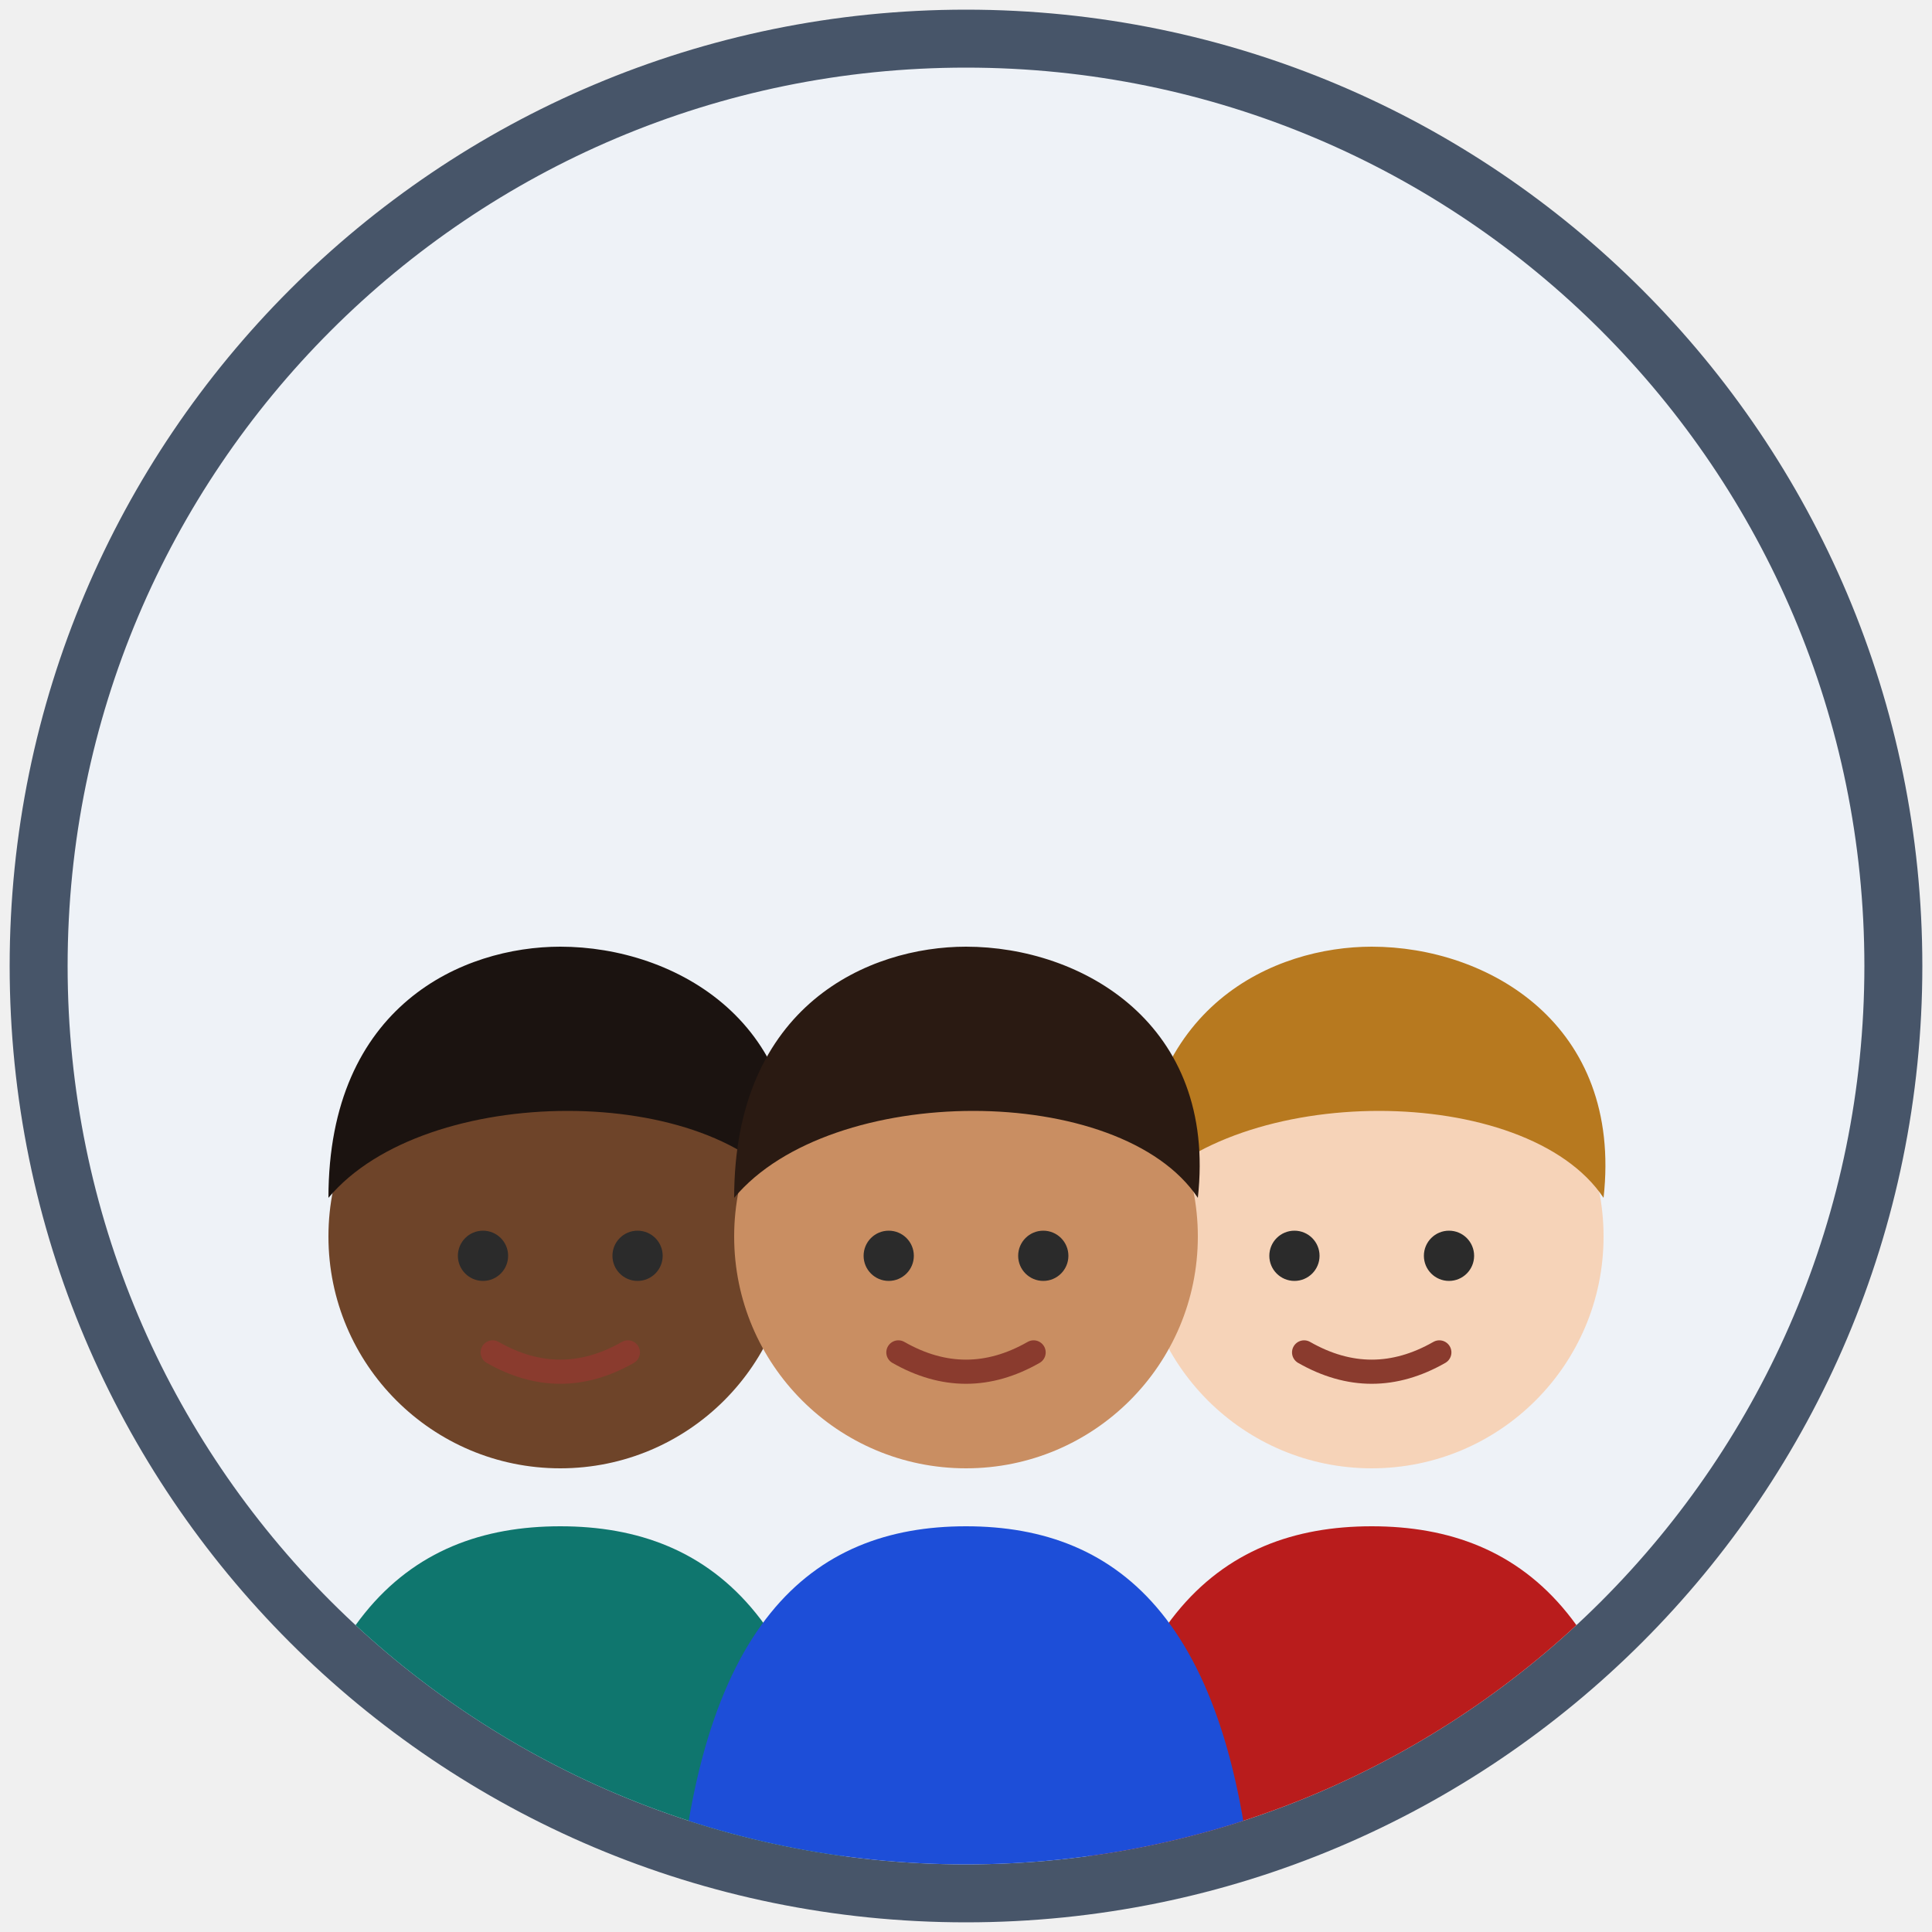
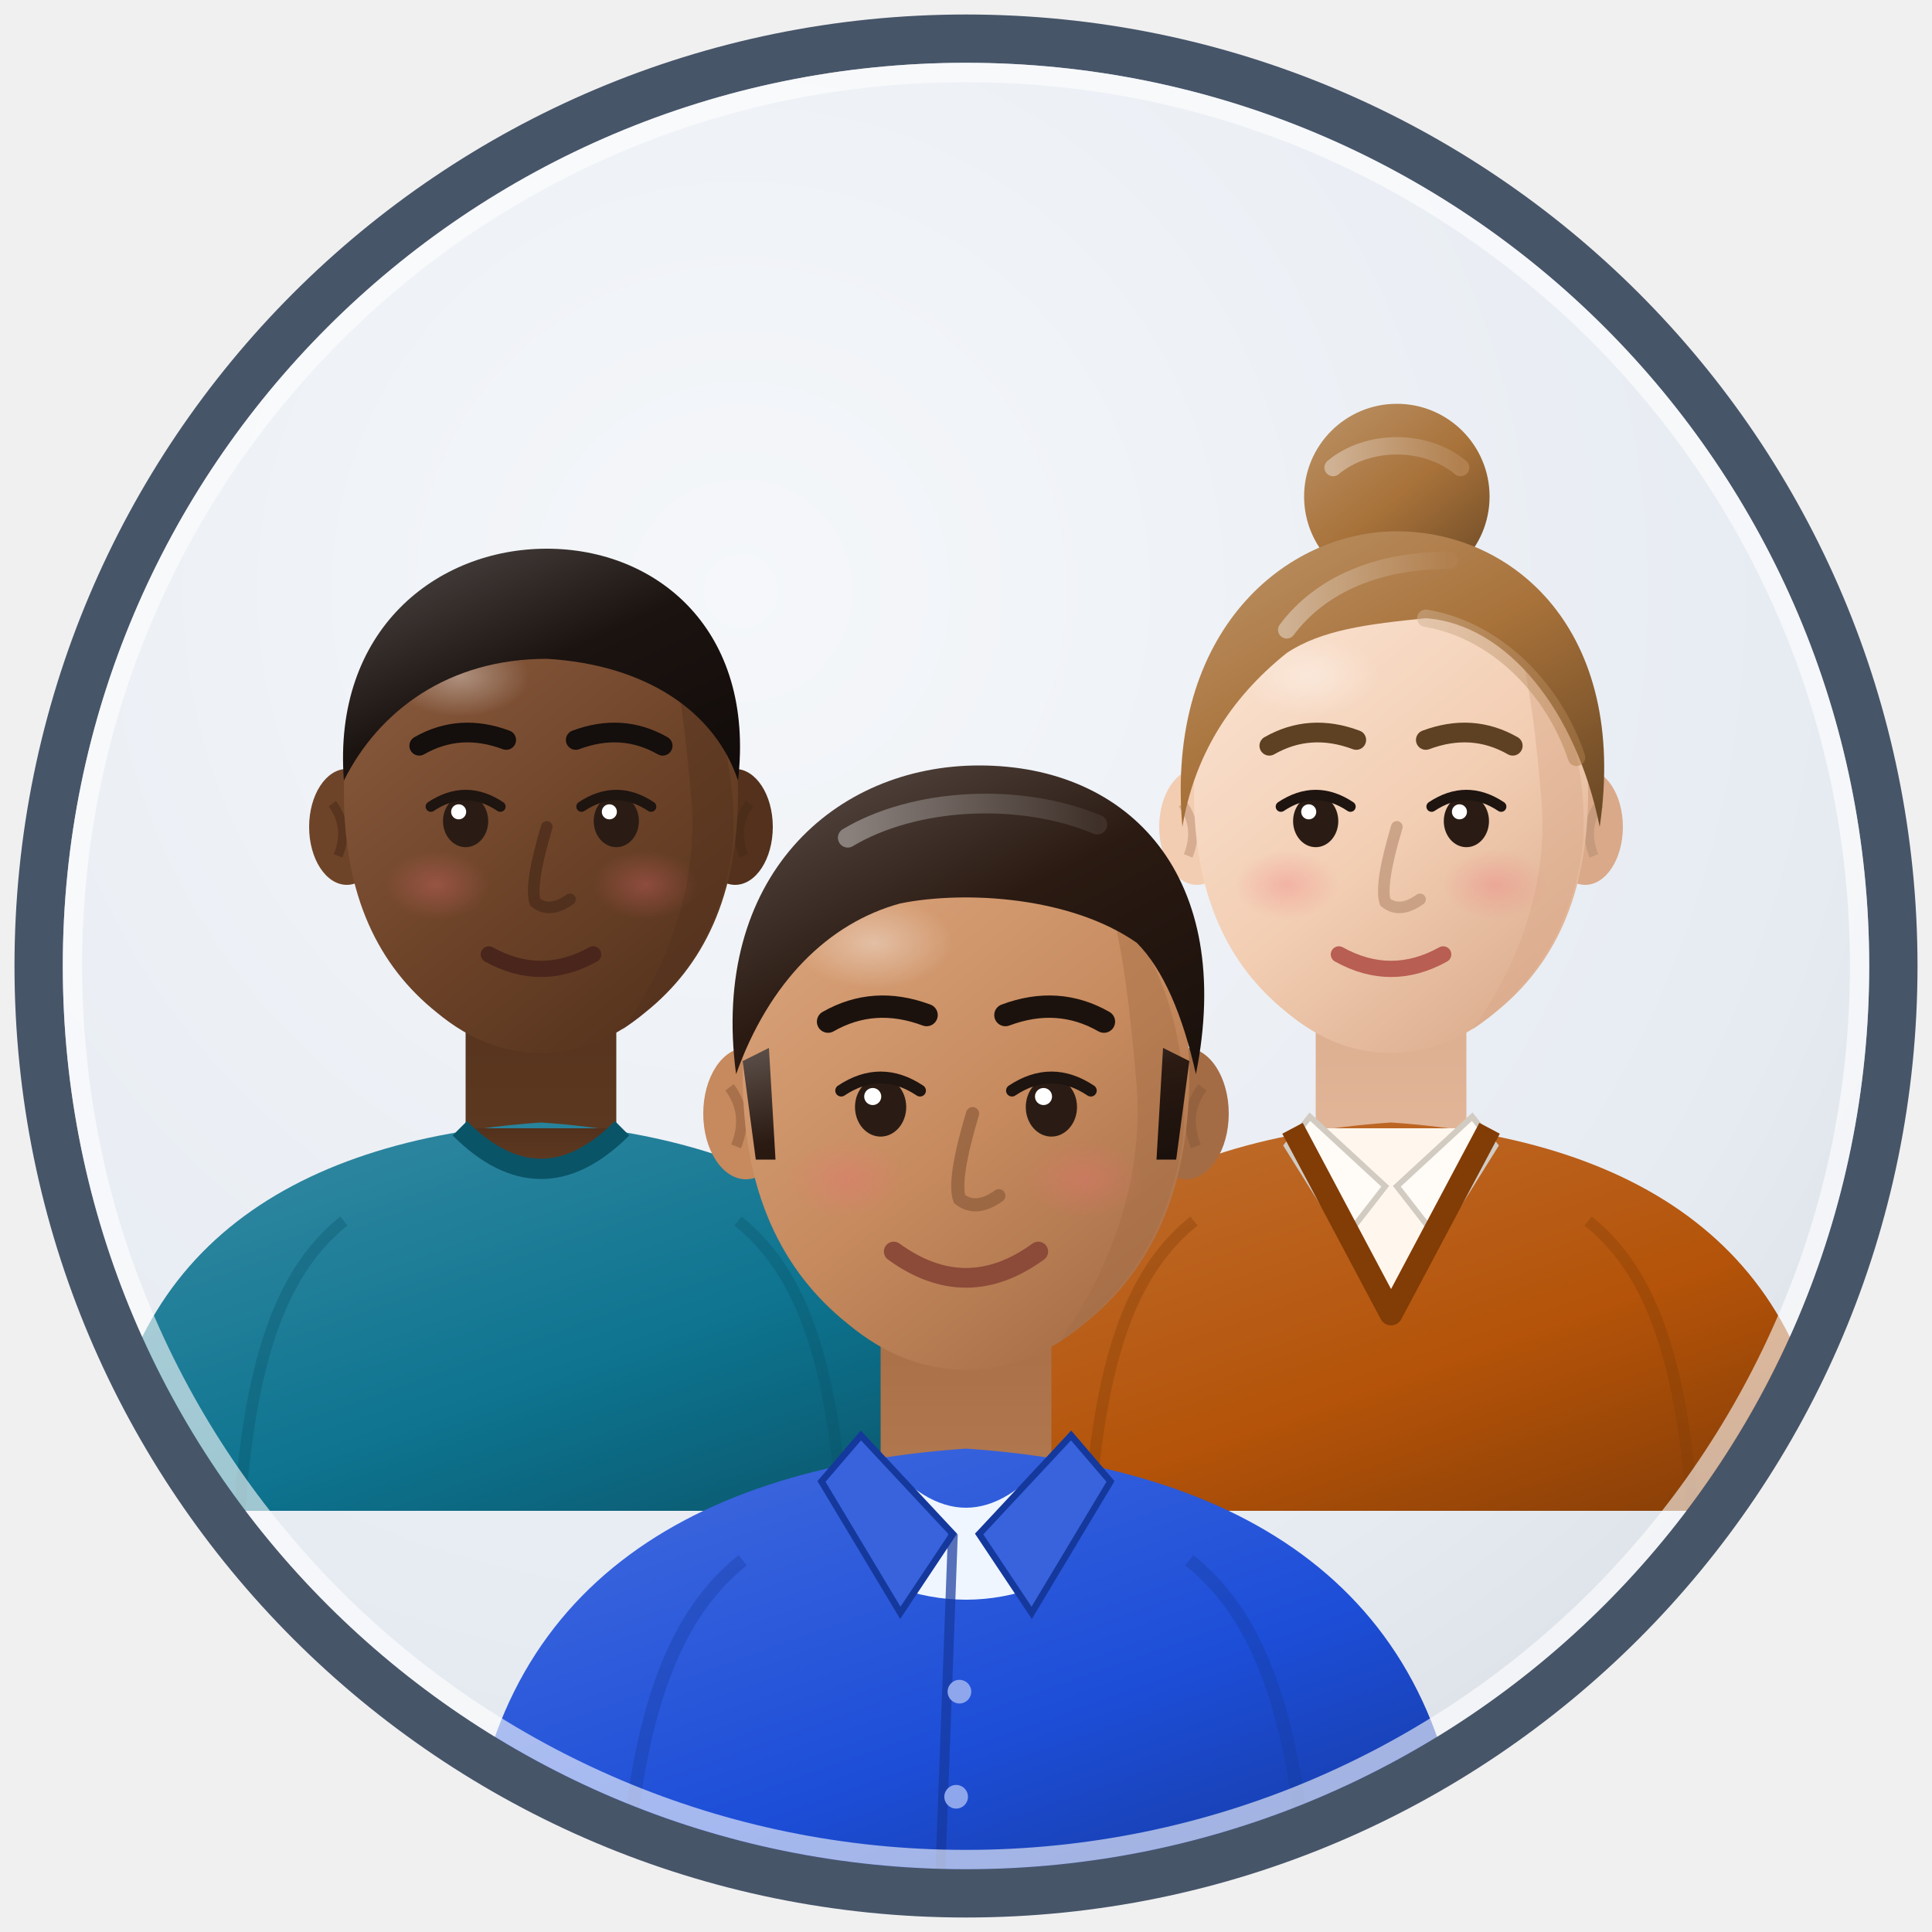
- <svg xmlns="http://www.w3.org/2000/svg" viewBox="0 0 200 200" role="img">
-   <circle cx="100" cy="100" r="96" fill="#EEF2F7" stroke="#475569" stroke-width="6" />
-   <clipPath id="c">
-     <circle cx="100" cy="100" r="93" />
-   </clipPath>
-   <g clip-path="url(#c)">
-     <path d="M28 200 C30 168 42 158 58 158 C74 158 86 168 88 200 Z" fill="#0F766E" />
-     <circle cx="58" cy="128" r="24" fill="#6E4429" />
-     <path d="M34 124 C34 104 48 98 58 98 C70 98 84 106 82 124 C74 112 44 112 34 124 Z" fill="#1B1310" />
-     <circle cx="50" cy="130" r="2.6" fill="#2B2B2B" />
-     <circle cx="66" cy="130" r="2.6" fill="#2B2B2B" />
-     <path d="M51 140 Q58 144 65 140" stroke="#8A3B2E" stroke-width="2.5" fill="none" stroke-linecap="round" />
-     <path d="M112 200 C114 168 126 158 142 158 C158 158 170 168 172 200 Z" fill="#B91C1C" />
-     <circle cx="142" cy="128" r="24" fill="#F6D3B8" />
-     <path d="M118 124 C118 104 132 98 142 98 C154 98 168 106 166 124 C158 112 128 112 118 124 Z" fill="#B7791F" />
-     <circle cx="134" cy="130" r="2.6" fill="#2B2B2B" />
-     <circle cx="150" cy="130" r="2.6" fill="#2B2B2B" />
-     <path d="M135 140 Q142 144 149 140" stroke="#8A3B2E" stroke-width="2.5" fill="none" stroke-linecap="round" />
-     <path d="M70 200 C72 168 84 158 100 158 C116 158 128 168 130 200 Z" fill="#1D4ED8" />
-     <circle cx="100" cy="128" r="24" fill="#C98E62" />
-     <path d="M76 124 C76 104 90 98 100 98 C112 98 126 106 124 124 C116 112 86 112 76 124 Z" fill="#2A1A12" />
-     <circle cx="92" cy="130" r="2.6" fill="#2B2B2B" />
-     <circle cx="108" cy="130" r="2.6" fill="#2B2B2B" />
-     <path d="M93 140 Q100 144 107 140" stroke="#8A3B2E" stroke-width="2.5" fill="none" stroke-linecap="round" />
+ <svg xmlns="http://www.w3.org/2000/svg" viewBox="0 0 200 200" class="portrait" role="img">
+   <defs>
+     <linearGradient id="team-a-skin" x1="0.2" y1="0" x2="0.85" y2="1">
+       <stop offset="0" stop-color="#8E5E41" />
+       <stop offset="0.55" stop-color="#6E4429" />
+       <stop offset="1" stop-color="#53311C" />
+     </linearGradient>
+     <linearGradient id="team-a-neck" x1="0" y1="0" x2="0" y2="1">
+       <stop offset="0" stop-color="#53311C" />
+       <stop offset="1" stop-color="#5E3921" />
+     </linearGradient>
+     <linearGradient id="team-a-hair" x1="0.1" y1="0" x2="0.9" y2="1">
+       <stop offset="0" stop-color="#4D4745" />
+       <stop offset="0.5" stop-color="#1B1310" />
+       <stop offset="1" stop-color="#120C0A" />
+     </linearGradient>
+     <linearGradient id="team-a-hairmass" gradientUnits="userSpaceOnUse" x1="70" y1="30" x2="130" y2="110">
+       <stop offset="0" stop-color="#494240" />
+       <stop offset="1" stop-color="#130D0B" />
+     </linearGradient>
+     <linearGradient id="team-a-hairhi" x1="0" y1="0" x2="1" y2="0">
+       <stop offset="0" stop-color="#827D7C" />
+       <stop offset="1" stop-color="#322B28" />
+     </linearGradient>
+     <linearGradient id="team-a-cloth" x1="0.1" y1="0" x2="0.9" y2="1">
+       <stop offset="0" stop-color="#358AA2" />
+       <stop offset="0.6" stop-color="#0E7490" />
+       <stop offset="1" stop-color="#0A576C" />
+     </linearGradient>
+     <radialGradient id="team-a-cheek" cx="0.5" cy="0.5" r="0.5">
+       <stop offset="0" stop-color="#F0707A" stop-opacity="0.3" />
+       <stop offset="1" stop-color="#F0707A" stop-opacity="0" />
+     </radialGradient>
+     <radialGradient id="team-a-shine" cx="0.5" cy="0.5" r="0.5">
+       <stop offset="0" stop-color="#FFFFFF" stop-opacity="0.35" />
+       <stop offset="1" stop-color="#FFFFFF" stop-opacity="0" />
+     </radialGradient>
+     <linearGradient id="team-b-skin" x1="0.2" y1="0" x2="0.85" y2="1">
+       <stop offset="0" stop-color="#FBE4D3" />
+       <stop offset="0.55" stop-color="#F2CDB2" />
+       <stop offset="1" stop-color="#D9A98A" />
+     </linearGradient>
+     <linearGradient id="team-b-neck" x1="0" y1="0" x2="0" y2="1">
+       <stop offset="0" stop-color="#D9A98A" />
+       <stop offset="1" stop-color="#E3B79A" />
+     </linearGradient>
+     <linearGradient id="team-b-hair" x1="0.1" y1="0" x2="0.9" y2="1">
+       <stop offset="0" stop-color="#BB9165" />
+       <stop offset="0.5" stop-color="#A8723A" />
+       <stop offset="1" stop-color="#6D4A26" />
+     </linearGradient>
+     <linearGradient id="team-b-hairmass" gradientUnits="userSpaceOnUse" x1="70" y1="30" x2="130" y2="110">
+       <stop offset="0" stop-color="#B98E61" />
+       <stop offset="1" stop-color="#765029" />
+     </linearGradient>
+     <linearGradient id="team-b-hairhi" x1="0" y1="0" x2="1" y2="0">
+       <stop offset="0" stop-color="#CFB193" />
+       <stop offset="1" stop-color="#B1804E" />
+     </linearGradient>
+     <linearGradient id="team-b-cloth" x1="0.1" y1="0" x2="0.9" y2="1">
+       <stop offset="0" stop-color="#C06F30" />
+       <stop offset="0.6" stop-color="#B45309" />
+       <stop offset="1" stop-color="#873E07" />
+     </linearGradient>
+     <radialGradient id="team-b-cheek" cx="0.5" cy="0.5" r="0.5">
+       <stop offset="0" stop-color="#F0707A" stop-opacity="0.3" />
+       <stop offset="1" stop-color="#F0707A" stop-opacity="0" />
+     </radialGradient>
+     <radialGradient id="team-b-shine" cx="0.5" cy="0.5" r="0.5">
+       <stop offset="0" stop-color="#FFFFFF" stop-opacity="0.35" />
+       <stop offset="1" stop-color="#FFFFFF" stop-opacity="0" />
+     </radialGradient>
+     <linearGradient id="team-c-skin" x1="0.2" y1="0" x2="0.85" y2="1">
+       <stop offset="0" stop-color="#DDA77F" />
+       <stop offset="0.55" stop-color="#C68A5E" />
+       <stop offset="1" stop-color="#A46C45" />
+     </linearGradient>
+     <linearGradient id="team-c-neck" x1="0" y1="0" x2="0" y2="1">
+       <stop offset="0" stop-color="#A46C45" />
+       <stop offset="1" stop-color="#B2784F" />
+     </linearGradient>
+     <linearGradient id="team-c-hair" x1="0.1" y1="0" x2="0.9" y2="1">
+       <stop offset="0" stop-color="#594C46" />
+       <stop offset="0.5" stop-color="#2A1A12" />
+       <stop offset="1" stop-color="#1B110C" />
+     </linearGradient>
+     <linearGradient id="team-c-hairmass" gradientUnits="userSpaceOnUse" x1="70" y1="30" x2="130" y2="110">
+       <stop offset="0" stop-color="#554841" />
+       <stop offset="1" stop-color="#1D120D" />
+     </linearGradient>
+     <linearGradient id="team-c-hairhi" x1="0" y1="0" x2="1" y2="0">
+       <stop offset="0" stop-color="#8A817D" />
+       <stop offset="1" stop-color="#3F312A" />
+     </linearGradient>
+     <linearGradient id="team-c-cloth" x1="0.1" y1="0" x2="0.9" y2="1">
+       <stop offset="0" stop-color="#416ADE" />
+       <stop offset="0.6" stop-color="#1D4ED8" />
+       <stop offset="1" stop-color="#163AA2" />
+     </linearGradient>
+     <radialGradient id="team-c-cheek" cx="0.5" cy="0.5" r="0.5">
+       <stop offset="0" stop-color="#F0707A" stop-opacity="0.3" />
+       <stop offset="1" stop-color="#F0707A" stop-opacity="0" />
+     </radialGradient>
+     <radialGradient id="team-c-shine" cx="0.5" cy="0.5" r="0.5">
+       <stop offset="0" stop-color="#FFFFFF" stop-opacity="0.35" />
+       <stop offset="1" stop-color="#FFFFFF" stop-opacity="0" />
+     </radialGradient>
+     <radialGradient id="team-bg" cx="0.38" cy="0.3" r="0.85">
+       <stop offset="0" stop-color="#F5F7FA" />
+       <stop offset="0.7" stop-color="#E6EBF2" />
+       <stop offset="1" stop-color="#D6DBE1" />
+     </radialGradient>
+     <radialGradient id="team-shadow" cx="0.5" cy="0.5" r="0.5">
+       <stop offset="0" stop-color="#0F172A" stop-opacity="0.22" />
+       <stop offset="1" stop-color="#0F172A" stop-opacity="0" />
+     </radialGradient>
+     <clipPath id="team-clip">
+       <circle cx="100" cy="100" r="94" />
+     </clipPath>
+   </defs>
+   <circle cx="100" cy="100" r="97" fill="url(#team-bg)" />
+   <g clip-path="url(#team-clip)">
+     <ellipse cx="100" cy="204" rx="90" ry="26" fill="url(#team-shadow)" />
+     <g class="p-bust">
+       <g transform="translate(100 100) scale(1.0) translate(-100 -96)">
+         <g transform="translate(-4.0 24) scale(0.6)">
+           <g transform="translate(0 4)" />
+           <path d="M87 112 L87 150 Q100 158 113 150 L113 112 Z" fill="url(#team-a-neck)" />
+           <path d="M87 128 Q100 140 113 128 L113 120 L87 120 Z" fill="#472A18" opacity=".35" />
+           <path d="M24 214 C26 170 56 150 100 147 C144 150 174 170 176 214 Z" fill="url(#team-a-cloth)" />
+           <path d="M48 214 C50 186 56 172 66 164" stroke="#0A5468" stroke-width="2" fill="none" opacity=".35" />
+           <path d="M152 214 C150 186 144 172 134 164" stroke="#0A5468" stroke-width="2" fill="none" opacity=".35" />
+           <path d="M88 148 Q100 159 112 148 Z" fill="url(#team-a-neck)" />
+           <path d="M86 148 Q100 162 114 148" stroke="#0A5468" stroke-width="3.5" fill="none" />
+           <g class="p-head">
+             <g transform="translate(0 4)">
+               <ellipse cx="66.5" cy="92" rx="6.5" ry="10" fill="#6E4429" />
+               <ellipse cx="133.5" cy="92" rx="6.5" ry="10" fill="#53311C" />
+               <path d="M64 88 Q67 92 65 97" stroke="#4B2C19" stroke-width="1.6" fill="none" opacity=".6" />
+               <path d="M136 88 Q133 92 135 97" stroke="#472A18" stroke-width="1.6" fill="none" opacity=".6" />
+               <path d="M100 46 C123 46 134 63 134 86 C134 104 128 116 118 124 C112 129 106 131 100 131 C94 131 88 129 82 124 C72 116 66 104 66 86 C66 63 77 46 100 46 Z" fill="url(#team-a-skin)" />
+               <path d="M122 60 C132 70 134 86 133 96 C131 110 124 120 114 127 C122 116 127 102 126 88 C125 76 124 68 122 60 Z" fill="#53311C" opacity=".45" />
+               <ellipse cx="82" cy="102" rx="9" ry="6" fill="url(#team-a-cheek)" />
+               <ellipse cx="118" cy="102" rx="9" ry="6" fill="url(#team-a-cheek)" />
+               <ellipse cx="86" cy="66" rx="12" ry="7" fill="url(#team-a-shine)" />
+               <path d="M66 84 C64 58 82 44 101 44 C120 44 137 58 134 84 C130 72 118 64 101 63 C84 63 72 72 66 84 Z" fill="url(#team-a-hair)" />
+               <path d="M101 92 Q98 102 99 105 Q101.5 107 105 104.5" stroke="#492B19" stroke-width="2" fill="none" stroke-linecap="round" opacity=".75" />
+               <ellipse cx="87" cy="91" rx="3.9" ry="4.5" fill="#2A1C14" />
+               <circle cx="85.8" cy="89.4" r="1.3" fill="#FFFFFF" />
+               <path d="M81 88.5 Q87 84.5 93 88.5" stroke="#1E1410" stroke-width="1.8" fill="none" stroke-linecap="round" />
+               <ellipse cx="113" cy="91" rx="3.9" ry="4.5" fill="#2A1C14" />
+               <circle cx="111.8" cy="89.4" r="1.3" fill="#FFFFFF" />
+               <path d="M107 88.5 Q113 84.5 119 88.5" stroke="#1E1410" stroke-width="1.8" fill="none" stroke-linecap="round" />
+               <g class="p-lids" opacity="0">
+                 <ellipse cx="87" cy="90.5" rx="6.2" ry="6" fill="#6E4429" />
+                 <ellipse cx="113" cy="90.5" rx="6.2" ry="6" fill="#6E4429" />
+                 <path d="M81 92 Q87 95 93 92 M107 92 Q113 95 119 92" stroke="#1E1410" stroke-width="1.8" fill="none" stroke-linecap="round" />
+               </g>
+               <path d="M79 78 Q86 74 94 77" stroke="#140E0C" stroke-width="3.4" fill="none" stroke-linecap="round" />
+               <path d="M106 77 Q114 74 121 78" stroke="#140E0C" stroke-width="3.4" fill="none" stroke-linecap="round" />
+               <path d="M91 114 Q100 119 109 114" stroke-width="2.8" stroke="#4A251B" fill="none" stroke-linecap="round" />
+             </g>
+           </g>
+         </g>
+         <g transform="translate(84.0 24) scale(0.6)">
+           <g transform="translate(0 4)">
+             <circle cx="101" cy="35" r="16" fill="url(#team-b-hair)" />
+             <path d="M90 30 C96 25 106 25 112 30" stroke="url(#team-b-hairhi)" stroke-width="3" fill="none" stroke-linecap="round" />
+           </g>
+           <path d="M87 112 L87 150 Q100 158 113 150 L113 112 Z" fill="url(#team-b-neck)" />
+           <path d="M87 128 Q100 140 113 128 L113 120 L87 120 Z" fill="#B89075" opacity=".35" />
+           <path d="M24 214 C26 170 56 150 100 147 C144 150 174 170 176 214 Z" fill="url(#team-b-cloth)" />
+           <path d="M48 214 C50 186 56 172 66 164" stroke="#823C06" stroke-width="2" fill="none" opacity=".35" />
+           <path d="M152 214 C150 186 144 172 134 164" stroke="#823C06" stroke-width="2" fill="none" opacity=".35" />
+           <path d="M85 148 L100 176 L115 148 Z" fill="#FFF7ED" />
+           <path d="M86 146 L99 158 L92 167 L82 151 Z" fill="#FFFBF6" stroke="#D1CBC2" stroke-width="1" />
+           <path d="M114 146 L101 158 L108 167 L118 151 Z" fill="#FFFBF6" stroke="#D1CBC2" stroke-width="1" />
+           <path d="M83 148 L100 180 L117 148" stroke="#823C06" stroke-width="4" fill="none" stroke-linejoin="round" />
+           <g class="p-head">
+             <g transform="translate(0 4)">
+               <ellipse cx="66.5" cy="92" rx="6.5" ry="10" fill="#F2CDB2" />
+               <ellipse cx="133.5" cy="92" rx="6.5" ry="10" fill="#D9A98A" />
+               <path d="M64 88 Q67 92 65 97" stroke="#C3987C" stroke-width="1.6" fill="none" opacity=".6" />
+               <path d="M136 88 Q133 92 135 97" stroke="#B89075" stroke-width="1.6" fill="none" opacity=".6" />
+               <path d="M100 46 C123 46 134 63 134 86 C134 104 128 116 118 124 C112 129 106 131 100 131 C94 131 88 129 82 124 C72 116 66 104 66 86 C66 63 77 46 100 46 Z" fill="url(#team-b-skin)" />
+               <path d="M122 60 C132 70 134 86 133 96 C131 110 124 120 114 127 C122 116 127 102 126 88 C125 76 124 68 122 60 Z" fill="#D9A98A" opacity=".45" />
+               <ellipse cx="82" cy="102" rx="9" ry="6" fill="url(#team-b-cheek)" />
+               <ellipse cx="118" cy="102" rx="9" ry="6" fill="url(#team-b-cheek)" />
+               <ellipse cx="86" cy="66" rx="12" ry="7" fill="url(#team-b-shine)" />
+               <path d="M64 92 C61 58 82 41 101 41 C121 41 141 58 136 92 C132 72 120 57 106 56 C96 57 88 58 82 62 C72 70 66 80 64 92 Z" fill="url(#team-b-hair)" />
+               <path d="M82 58 C88 50 98 46 110 46" stroke="url(#team-b-hairhi)" stroke-width="3" fill="none" stroke-linecap="round" />
+               <path d="M106 56 C118 58 128 68 132 80" stroke="url(#team-b-hairhi)" stroke-width="3" fill="none" stroke-linecap="round" opacity=".5" />
+               <path d="M101 92 Q98 102 99 105 Q101.5 107 105 104.5" stroke="#BF9579" stroke-width="2" fill="none" stroke-linecap="round" opacity=".75" />
+               <ellipse cx="87" cy="91" rx="3.9" ry="4.5" fill="#2A1C14" />
+               <circle cx="85.8" cy="89.4" r="1.3" fill="#FFFFFF" />
+               <path d="M81 88.5 Q87 84.5 93 88.5" stroke="#1E1410" stroke-width="1.8" fill="none" stroke-linecap="round" />
+               <ellipse cx="113" cy="91" rx="3.9" ry="4.5" fill="#2A1C14" />
+               <circle cx="111.8" cy="89.4" r="1.3" fill="#FFFFFF" />
+               <path d="M107 88.5 Q113 84.5 119 88.5" stroke="#1E1410" stroke-width="1.8" fill="none" stroke-linecap="round" />
+               <g class="p-lids" opacity="0">
+                 <ellipse cx="87" cy="90.5" rx="6.2" ry="6" fill="#F2CDB2" />
+                 <ellipse cx="113" cy="90.5" rx="6.2" ry="6" fill="#F2CDB2" />
+                 <path d="M81 92 Q87 95 93 92 M107 92 Q113 95 119 92" stroke="#1E1410" stroke-width="1.8" fill="none" stroke-linecap="round" />
+               </g>
+               <path d="M79 78 Q86 74 94 77" stroke="#5E4022" stroke-width="3.4" fill="none" stroke-linecap="round" />
+               <path d="M106 77 Q114 74 121 78" stroke="#5E4022" stroke-width="3.4" fill="none" stroke-linecap="round" />
+               <path d="M91 114 Q100 119 109 114" stroke-width="2.8" stroke="#B85E52" fill="none" stroke-linecap="round" />
+             </g>
+           </g>
+         </g>
+         <g transform="translate(32.0 46) scale(0.68)">
+           <g transform="translate(0 4)" />
+           <path d="M87 112 L87 150 Q100 158 113 150 L113 112 Z" fill="url(#team-c-neck)" />
+           <path d="M87 128 Q100 140 113 128 L113 120 L87 120 Z" fill="#8B5C3B" opacity=".35" />
+           <path d="M24 214 C26 170 56 150 100 147 C144 150 174 170 176 214 Z" fill="url(#team-c-cloth)" />
+           <path d="M48 214 C50 186 56 172 66 164" stroke="#15389C" stroke-width="2" fill="none" opacity=".35" />
+           <path d="M152 214 C150 186 144 172 134 164" stroke="#15389C" stroke-width="2" fill="none" opacity=".35" />
+           <path d="M87 148 Q100 164 113 148 L111 168 Q100 172 89 168 Z" fill="#EFF6FF" />
+           <path d="M84 145 L98 160 L90 172 L78 152 Z" fill="#3863DD" stroke="#15389C" stroke-width="1" />
+           <path d="M116 145 L102 160 L110 172 L122 152 Z" fill="#3863DD" stroke="#15389C" stroke-width="1" />
+           <path d="M98 160 L96 214" stroke="#15389C" stroke-width="1.5" opacity=".7" />
+           <circle cx="99" cy="184" r="1.8" fill="#8EA6EC" />
+           <circle cx="98.5" cy="200" r="1.8" fill="#8EA6EC" />
+           <g class="p-head">
+             <g transform="translate(0 4)">
+               <ellipse cx="66.5" cy="92" rx="6.5" ry="10" fill="#C68A5E" />
+               <ellipse cx="133.5" cy="92" rx="6.5" ry="10" fill="#A46C45" />
+               <path d="M64 88 Q67 92 65 97" stroke="#94613E" stroke-width="1.6" fill="none" opacity=".6" />
+               <path d="M136 88 Q133 92 135 97" stroke="#8B5C3B" stroke-width="1.6" fill="none" opacity=".6" />
+               <path d="M100 46 C123 46 134 63 134 86 C134 104 128 116 118 124 C112 129 106 131 100 131 C94 131 88 129 82 124 C72 116 66 104 66 86 C66 63 77 46 100 46 Z" fill="url(#team-c-skin)" />
+               <path d="M122 60 C132 70 134 86 133 96 C131 110 124 120 114 127 C122 116 127 102 126 88 C125 76 124 68 122 60 Z" fill="#A46C45" opacity=".45" />
+               <ellipse cx="82" cy="102" rx="9" ry="6" fill="url(#team-c-cheek)" />
+               <ellipse cx="118" cy="102" rx="9" ry="6" fill="url(#team-c-cheek)" />
+               <ellipse cx="86" cy="66" rx="12" ry="7" fill="url(#team-c-shine)" />
+               <path d="M65 86 C61 56 80 39 102 39 C125 39 141 56 135 86 C133 77 130 70 126 66 C116 59 100 58 90 60 C79 63 70 72 65 86 Z" fill="url(#team-c-hair)" />
+               <path d="M66 84 L68 99 L71 99 L70 82 Z M134 84 L132 99 L129 99 L130 82 Z" fill="url(#team-c-hair)" />
+               <path d="M82 50 C92 44 108 43 120 48" stroke="url(#team-c-hairhi)" stroke-width="3" fill="none" stroke-linecap="round" />
+               <path d="M101 92 Q98 102 99 105 Q101.5 107 105 104.5" stroke="#905F3D" stroke-width="2" fill="none" stroke-linecap="round" opacity=".75" />
+               <ellipse cx="87" cy="91" rx="3.9" ry="4.5" fill="#2A1C14" />
+               <circle cx="85.8" cy="89.4" r="1.3" fill="#FFFFFF" />
+               <path d="M81 88.5 Q87 84.5 93 88.5" stroke="#1E1410" stroke-width="1.8" fill="none" stroke-linecap="round" />
+               <ellipse cx="113" cy="91" rx="3.9" ry="4.5" fill="#2A1C14" />
+               <circle cx="111.8" cy="89.4" r="1.3" fill="#FFFFFF" />
+               <path d="M107 88.5 Q113 84.5 119 88.5" stroke="#1E1410" stroke-width="1.8" fill="none" stroke-linecap="round" />
+               <g class="p-lids" opacity="0">
+                 <ellipse cx="87" cy="90.5" rx="6.2" ry="6" fill="#C68A5E" />
+                 <ellipse cx="113" cy="90.5" rx="6.2" ry="6" fill="#C68A5E" />
+                 <path d="M81 92 Q87 95 93 92 M107 92 Q113 95 119 92" stroke="#1E1410" stroke-width="1.8" fill="none" stroke-linecap="round" />
+               </g>
+               <path d="M79 78 Q86 74 94 77" stroke="#1C120D" stroke-width="3.4" fill="none" stroke-linecap="round" />
+               <path d="M106 77 Q114 74 121 78" stroke="#1C120D" stroke-width="3.4" fill="none" stroke-linecap="round" />
+               <path d="M89 113 Q100 121 111 113" stroke-width="3" stroke="#8C4A39" fill="none" stroke-linecap="round" />
+             </g>
+           </g>
+         </g>
+       </g>
+     </g>
  </g>
+   <circle cx="100" cy="100" r="96" fill="none" stroke="#475569" stroke-width="5" />
+   <circle cx="100" cy="100" r="92.5" fill="none" stroke="#FFFFFF" stroke-width="2" opacity=".6" />
</svg>
